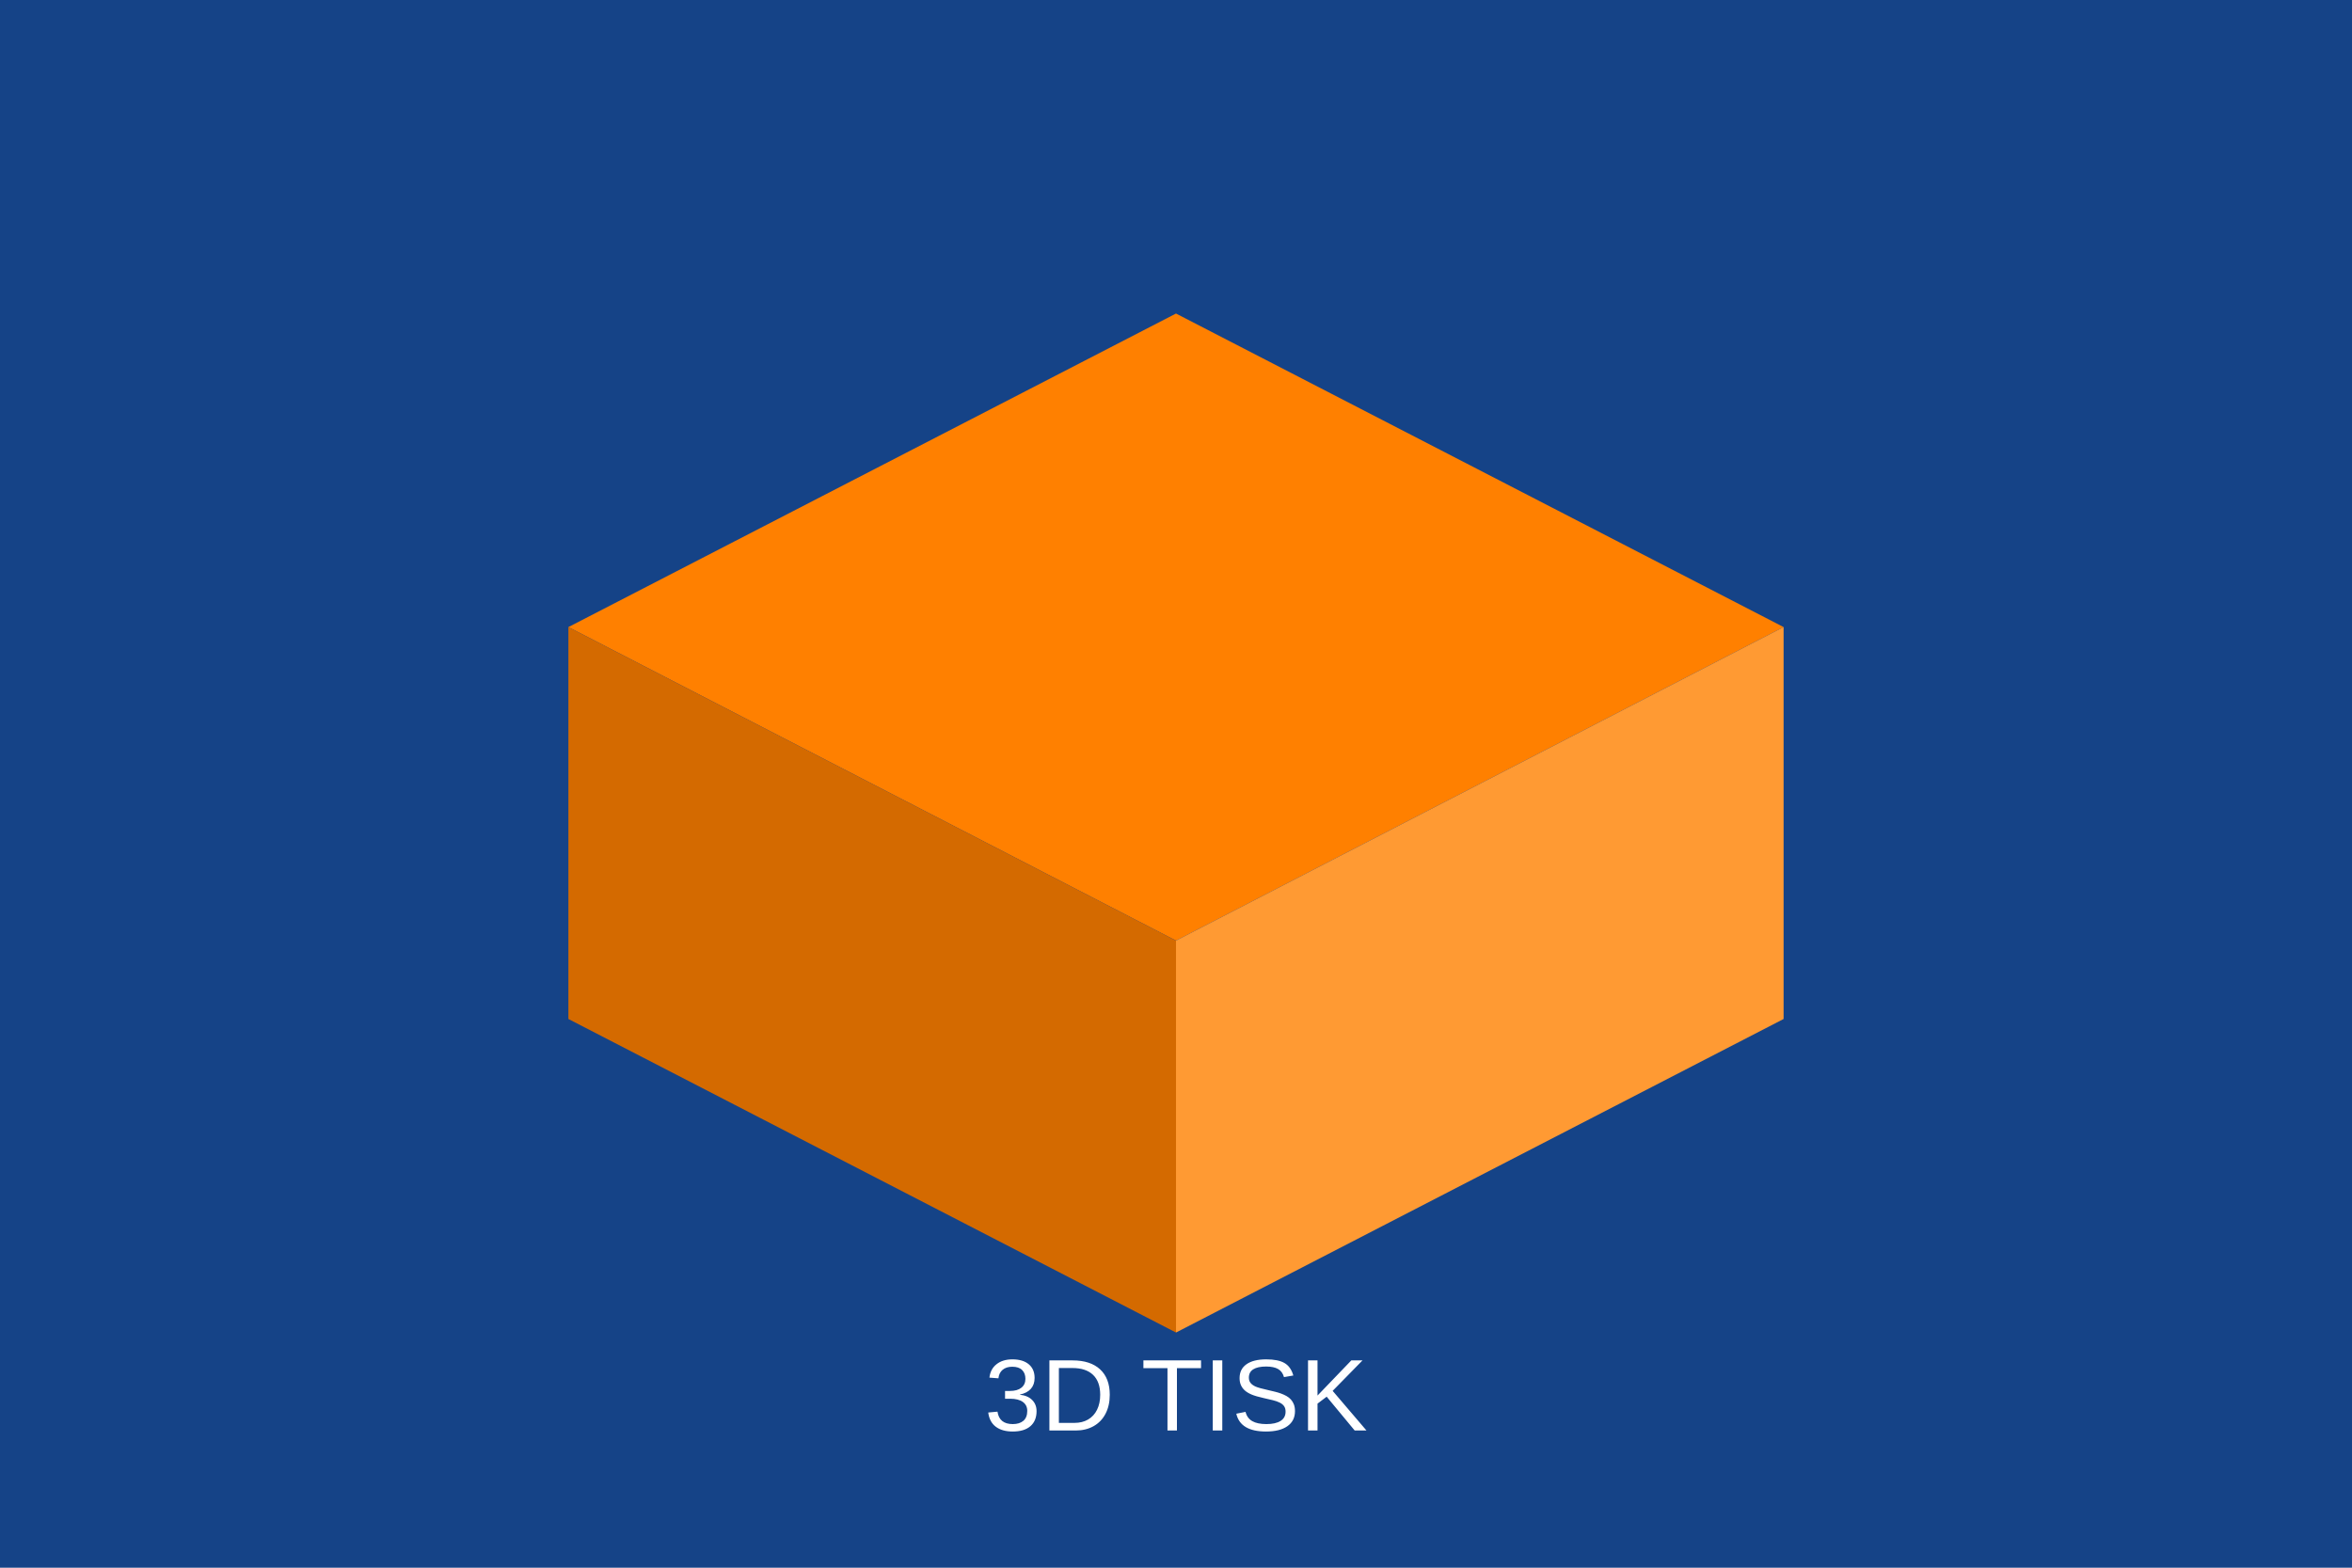
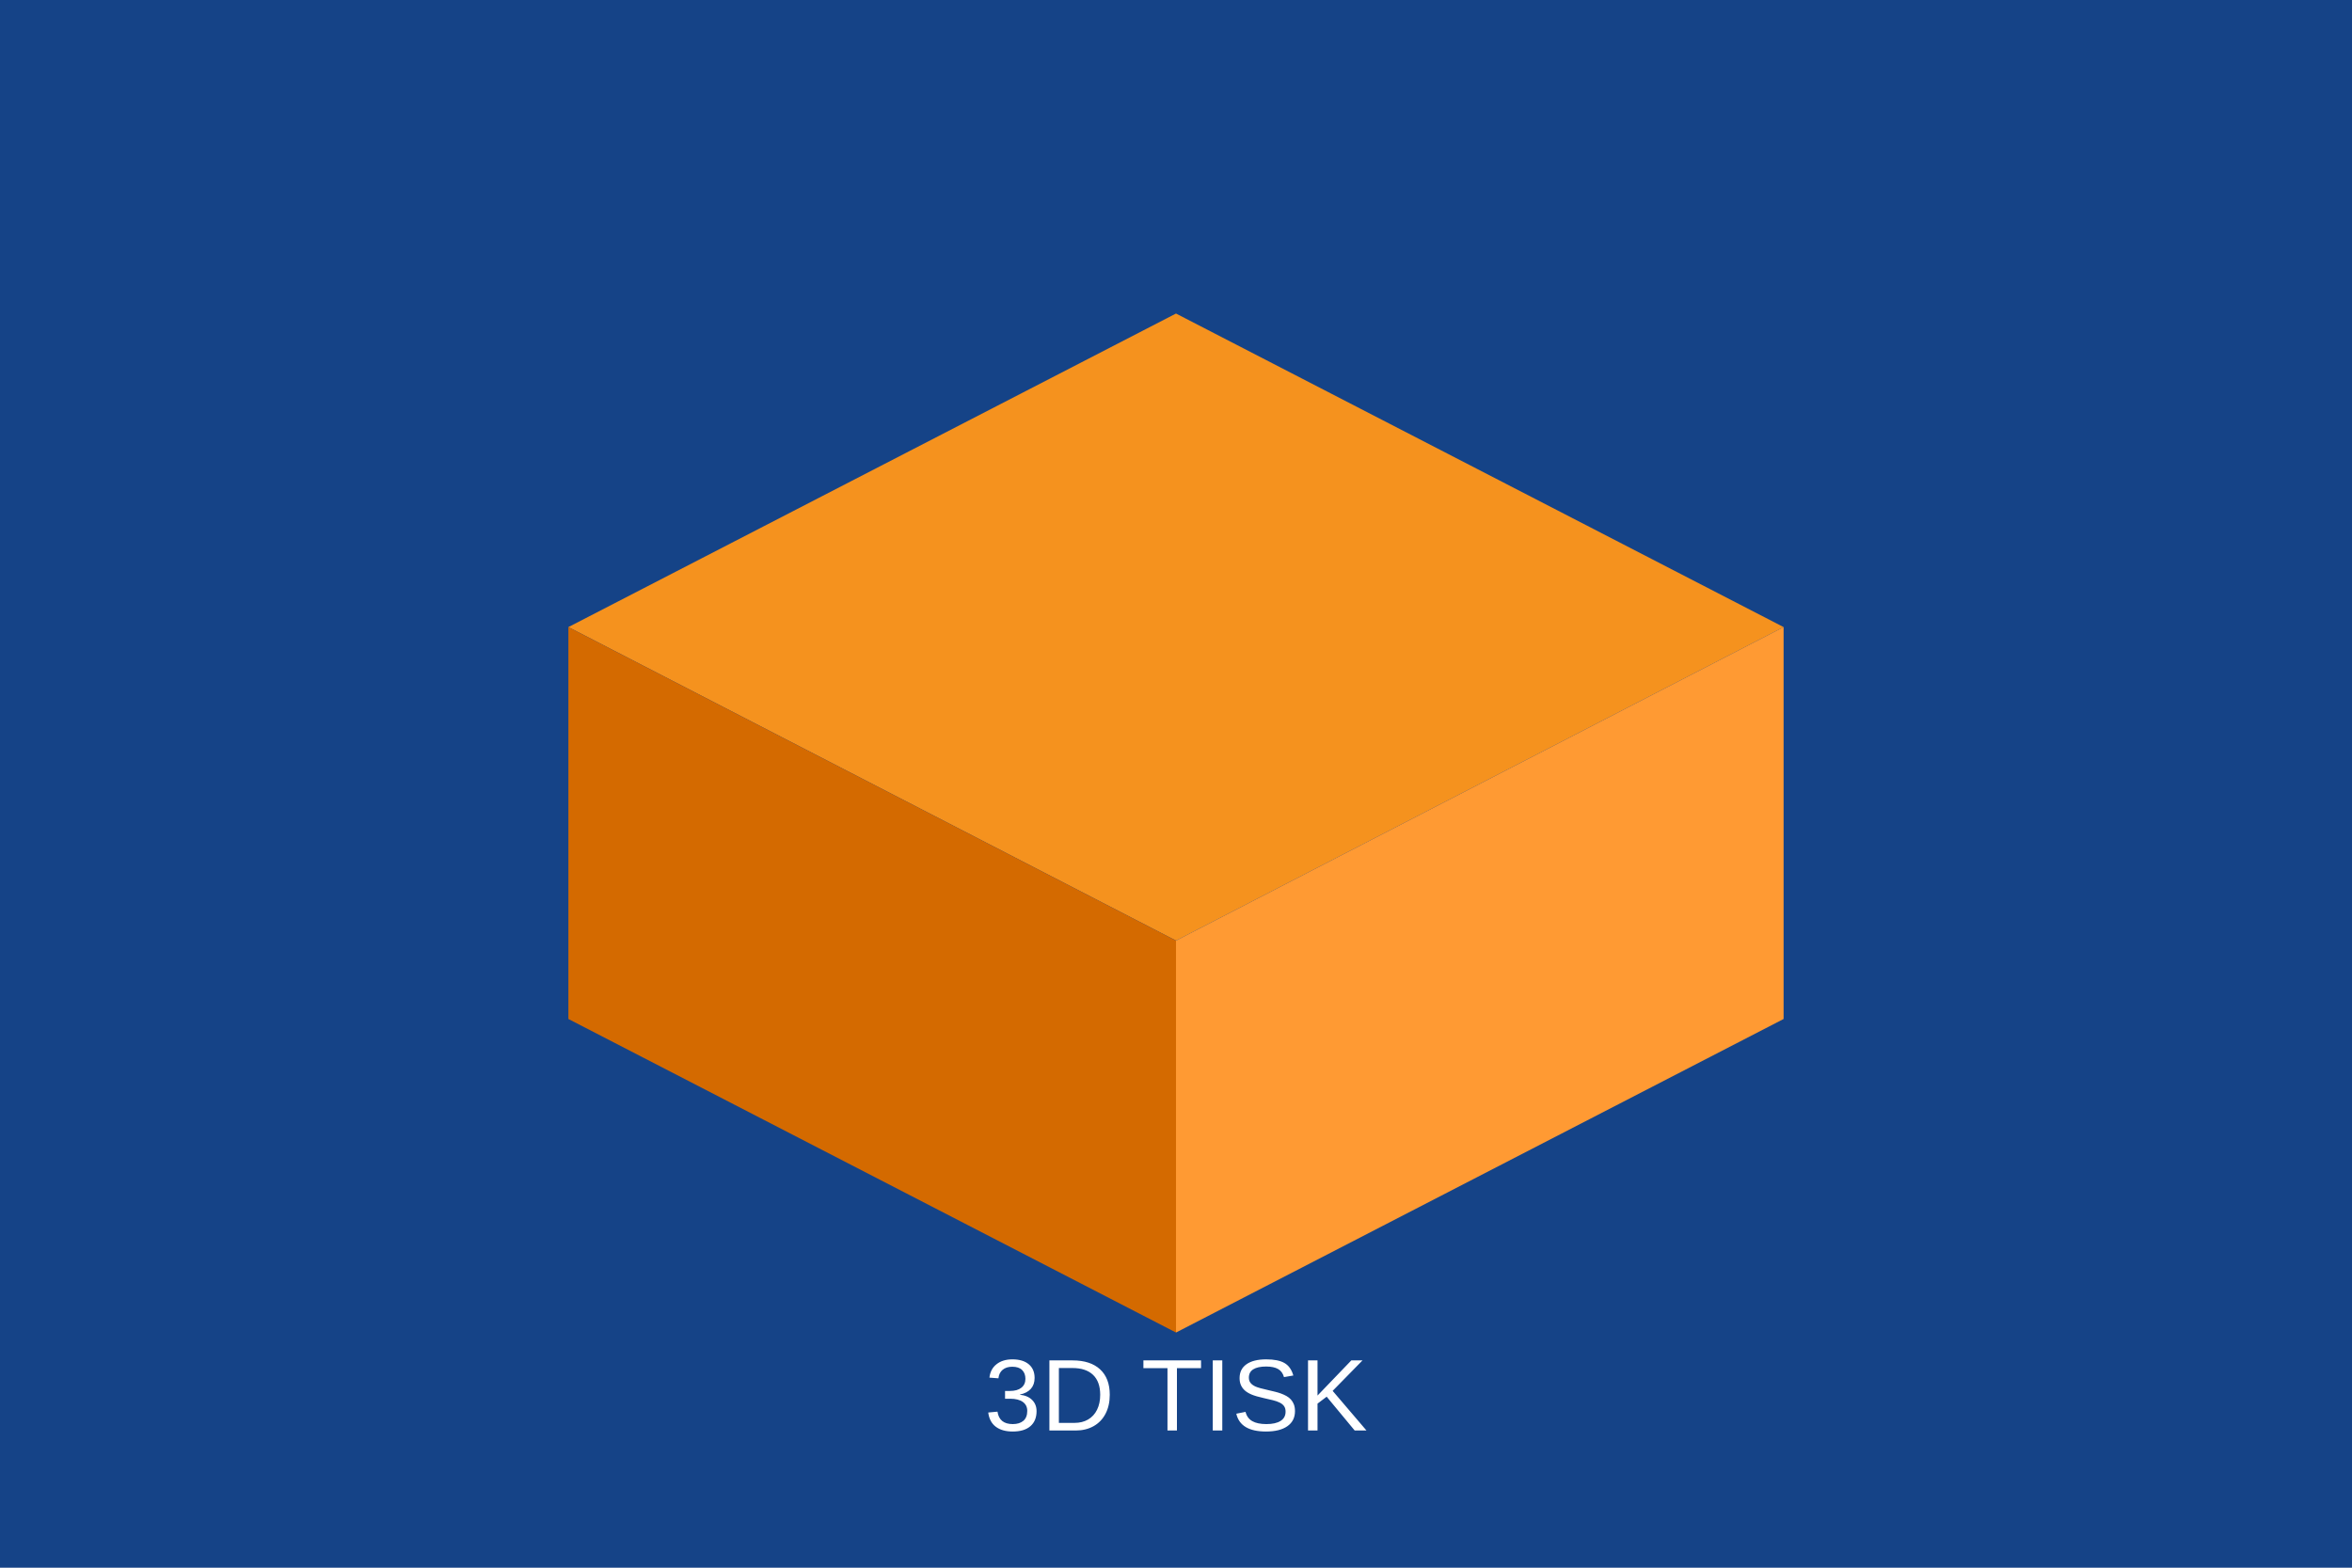
<svg xmlns="http://www.w3.org/2000/svg" viewBox="0 0 1200 800">
  <rect width="1200" height="800" fill="#154387" />
-   <polygon points="600,160 290,320 600,480 910,320" fill="#FF8000" />
+   <polygon points="600,160 290,320 600,480 910,320" fill="#F5921E" />
  <polygon points="290,320 290,520 600,680 600,480" fill="#d46a00" />
  <polygon points="910,320 910,520 600,680 600,480" fill="#ff9a33" />
  <text x="600" y="730" fill="#fff" font-size="52" text-anchor="middle" font-family="Arial">3D TISK</text>
</svg>
